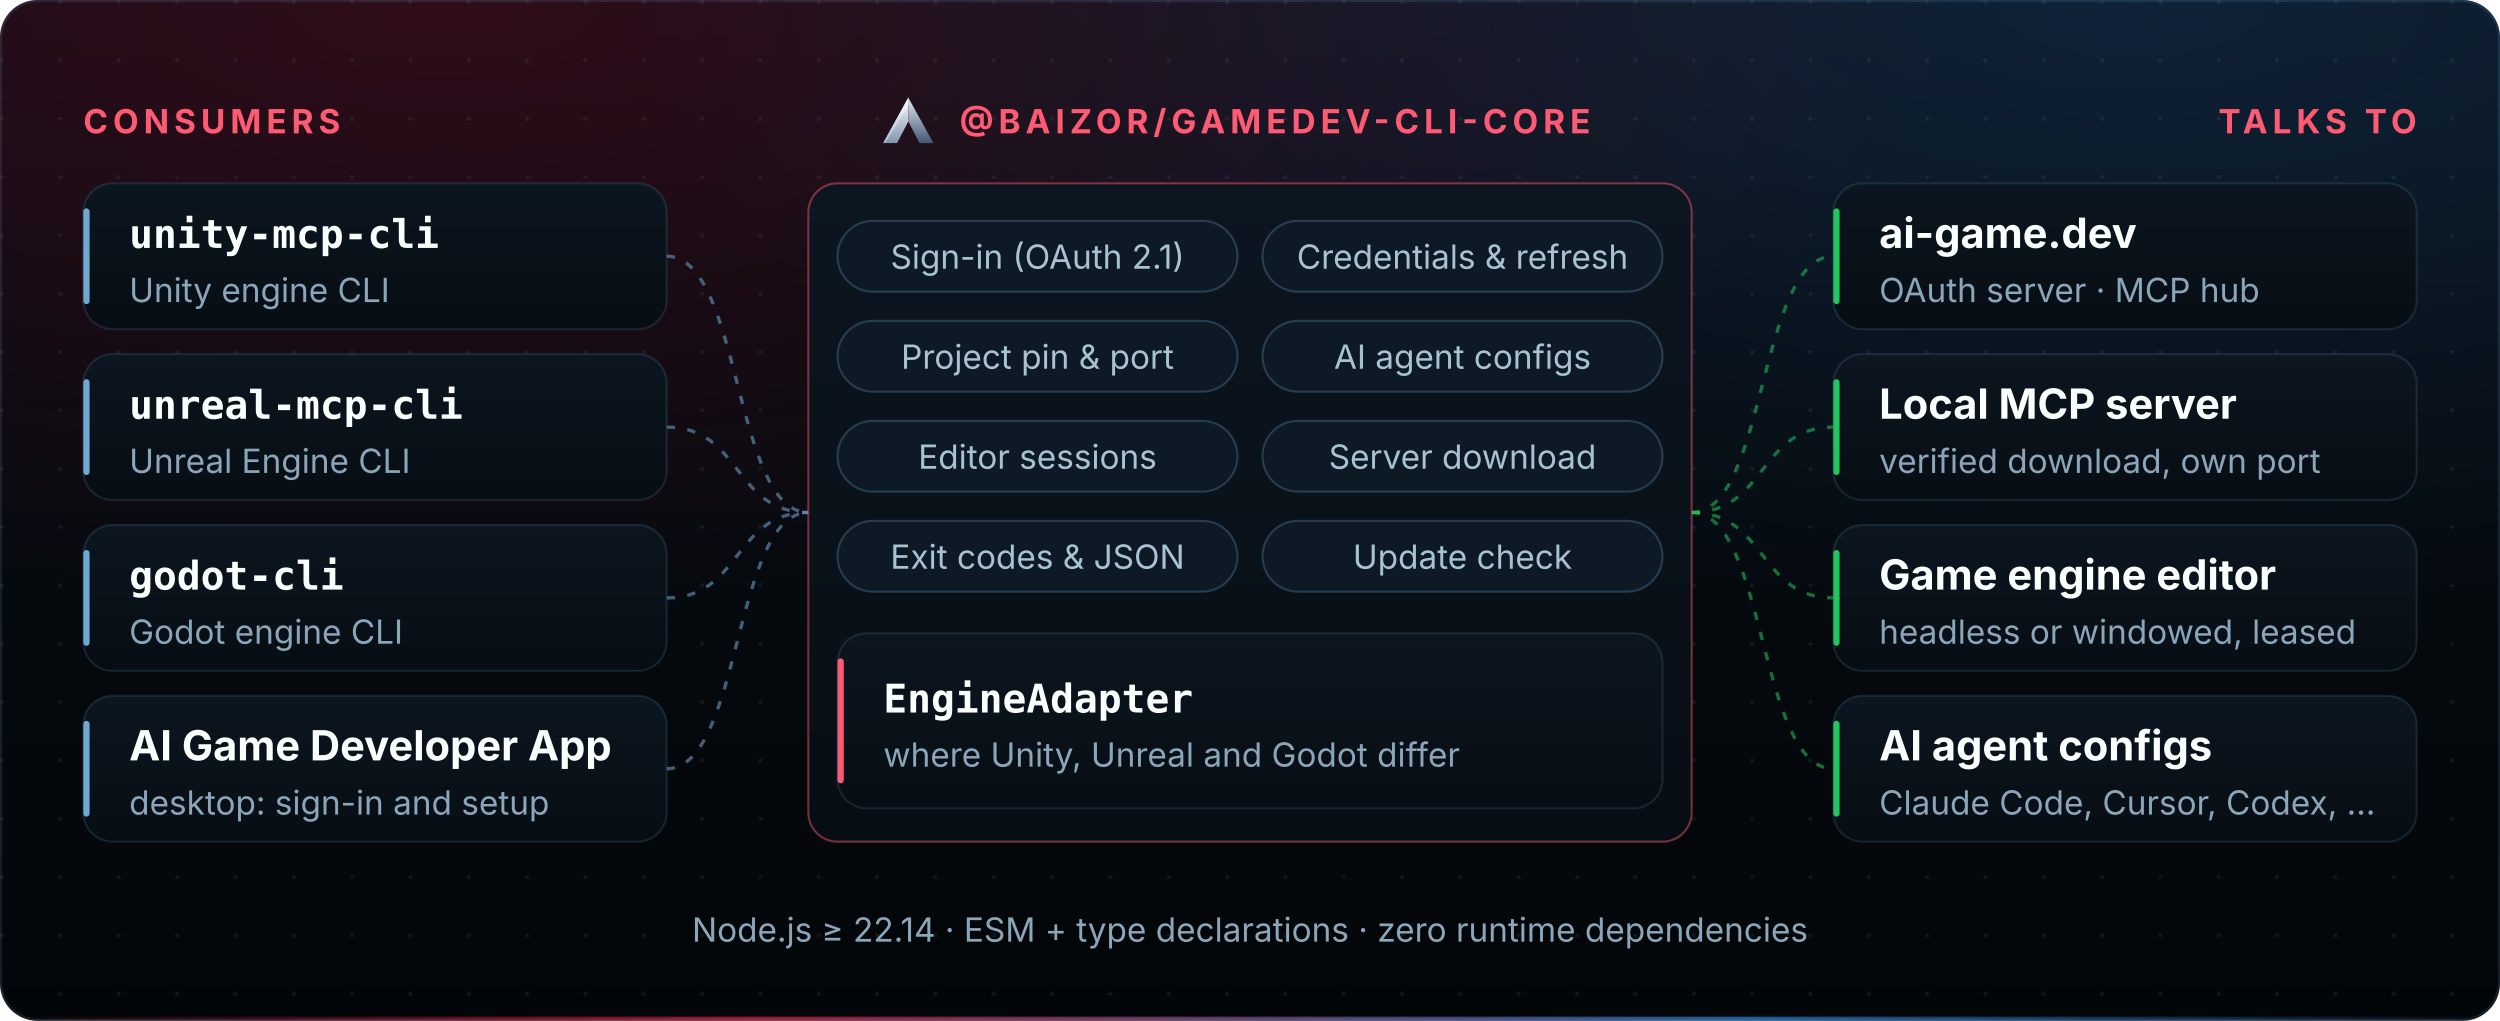
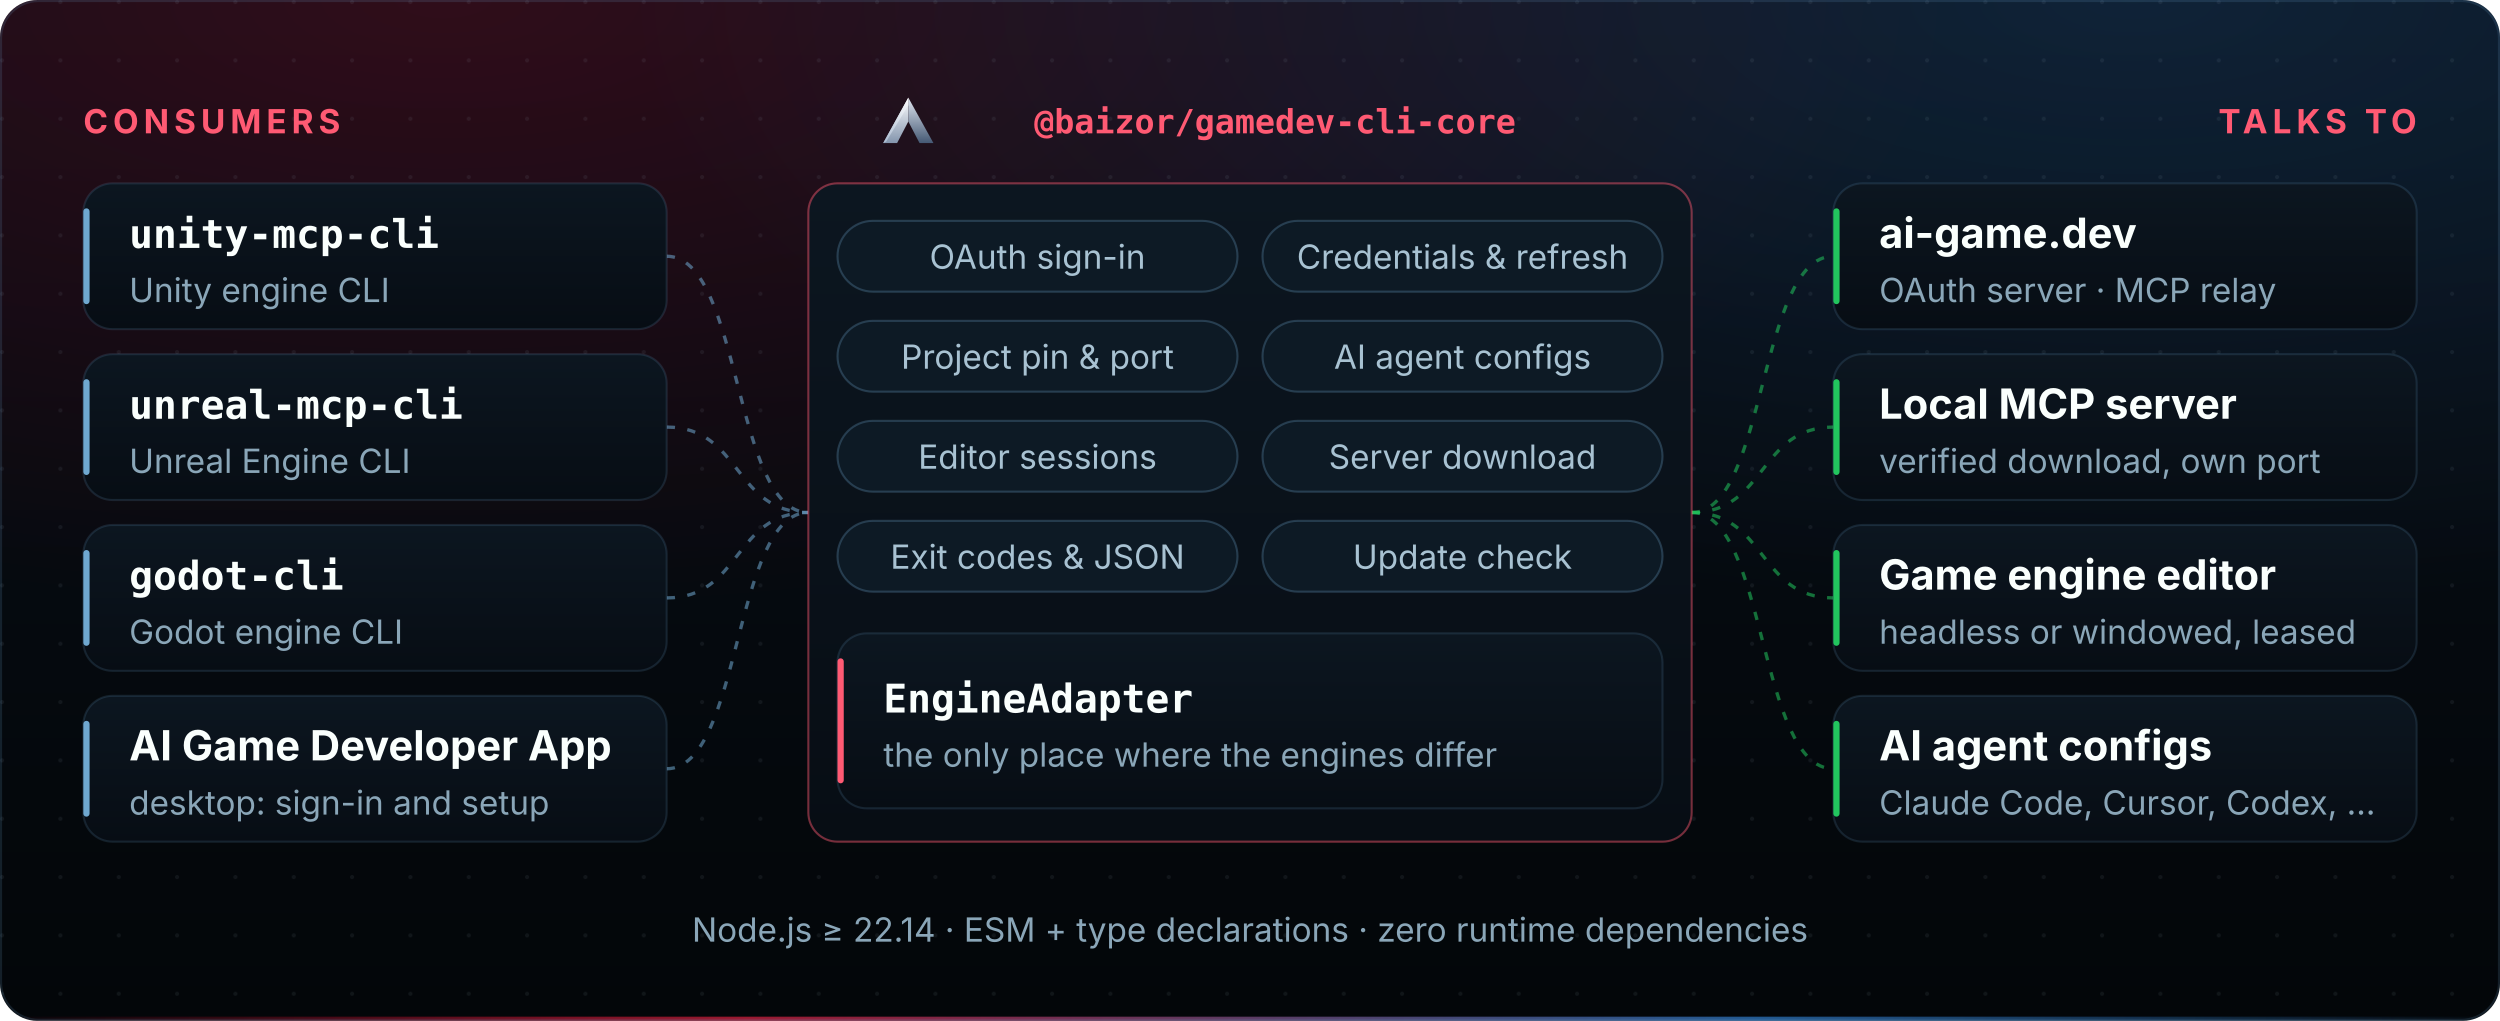
<svg xmlns="http://www.w3.org/2000/svg" width="1200" height="490" viewBox="0 0 1200 490" role="img" aria-label="Architecture: the engine CLIs and the App call cli-core, which talks to ai-game.dev, the local MCP server, the engine editor and AI agent configs">
  <defs>
    <linearGradient id="bg" x1="0" y1="0" x2="0" y2="1">
      <stop offset="0" stop-color="#080F17" />
      <stop offset="1" stop-color="#030609" />
    </linearGradient>
    <radialGradient id="hzR" cx="0.18" cy="0" r="0.6">
      <stop offset="0" stop-color="#FF002A" stop-opacity="0.16" />
      <stop offset="1" stop-color="#FF002A" stop-opacity="0" />
    </radialGradient>
    <radialGradient id="hzB" cx="0.85" cy="0" r="0.6">
      <stop offset="0" stop-color="#3B9BFF" stop-opacity="0.14" />
      <stop offset="1" stop-color="#3B9BFF" stop-opacity="0" />
    </radialGradient>
    <pattern id="dots" width="28" height="28" patternUnits="userSpaceOnUse">
      <circle cx="1" cy="1" r="1" fill="#A8C2D2" fill-opacity="0.08" />
    </pattern>
    <linearGradient id="rule" x1="0" y1="0" x2="1" y2="0">
      <stop offset="0" stop-color="#FF002A" stop-opacity="0" />
      <stop offset="0.3" stop-color="#FF2448" stop-opacity="0.6" />
      <stop offset="0.7" stop-color="#3B9BFF" stop-opacity="0.55" />
      <stop offset="1" stop-color="#3B9BFF" stop-opacity="0" />
    </linearGradient>
    <linearGradient id="card" x1="0" y1="0" x2="0" y2="1">
      <stop offset="0" stop-color="#0C1620" />
      <stop offset="1" stop-color="#070D14" />
    </linearGradient>
    <linearGradient id="logoL" gradientUnits="userSpaceOnUse" x1="512" y1="190" x2="512" y2="785">
      <stop offset="0" stop-color="#FFFFFF" />
      <stop offset="1" stop-color="#8395AD" />
    </linearGradient>
    <linearGradient id="logoR" gradientUnits="userSpaceOnUse" x1="512" y1="190" x2="512" y2="785">
      <stop offset="0" stop-color="#E1E8F1" />
      <stop offset="1" stop-color="#455974" />
    </linearGradient>
    <linearGradient id="logoB" gradientUnits="userSpaceOnUse" x1="512" y1="190" x2="512" y2="785">
      <stop offset="0" stop-color="#FFFFFF" />
      <stop offset="1" stop-color="#AABBD0" />
    </linearGradient>
    <radialGradient id="logoGlow">
      <stop offset="0" stop-color="#6FA8D0" stop-opacity=".18" />
      <stop offset="1" stop-color="#6FA8D0" stop-opacity="0" />
    </radialGradient>
    <linearGradient id="brand" x1="0" y1="0" x2="1" y2="1">
      <stop offset="0" stop-color="#FF5A73" />
      <stop offset="1" stop-color="#6FA8D0" />
    </linearGradient>
    <clipPath id="frame">
      <rect width="1200" height="490" rx="18" />
    </clipPath>
  </defs>
  <style>
    .s { font-family: Inter, 'Segoe UI', system-ui, -apple-system, Helvetica, Arial, sans-serif; } .m { font-family: 'JetBrains Mono', 'Cascadia Code', Consolas, Menlo, monospace; white-space: pre; }
    .pulse { animation: pulse 3.2s ease-in-out infinite; transform-box: fill-box; transform-origin: center; }
    @keyframes pulse { 0%,100% { opacity: .85; transform: scale(1); } 50% { opacity: 1; transform: scale(1.04); } }
    .spin { animation: spin 40s linear infinite; transform-box: fill-box; transform-origin: center; }
    .spin.r { animation-duration: 60s; animation-direction: reverse; }
    @keyframes spin { to { transform: rotate(360deg); } }
    .blink { animation: blink 1.1s steps(1) infinite; } @keyframes blink { 50% { opacity: 0; } }
+ 
+     .gl { pointer-events: none; }
+     .gl-r { fill: #FF2448; opacity: 0; animation: glr 2.8s steps(1) infinite; }
+     .gl-c { fill: #2EE6FF; opacity: 0; animation: glc 2.8s steps(1) infinite; }
+     .gl-s { opacity: 0; animation: gls 2.8s steps(1) infinite; }
+     .gl-base { animation: glb 2.8s steps(1) infinite; }
+     @keyframes glr { 0% { opacity:.75; transform:translate(-2px,0) } 6% { transform:translate(-4px,1px) } 9% { transform:translate(-1px,-1px) }
+       12% { opacity:.55; transform:translate(-2px,0) } 40% { opacity:.85; transform:translate(-6px,1px) } 43% { transform:translate(3px,-1px) }
+       46% { opacity:.55; transform:translate(-2px,0) } 72% { opacity:.9; transform:translate(-5px,2px) } 75% { transform:translate(-1px,0) } 78% { opacity:.6; transform:translate(-2px,0) } }
+     @keyframes glc { 0% { opacity:.7; transform:translate(2px,0) } 6% { transform:translate(4px,-1px) } 9% { transform:translate(1px,1px) }
+       12% { opacity:.5; transform:translate(2px,0) } 40% { opacity:.85; transform:translate(6px,-1px) } 43% { transform:translate(-3px,1px) }
+       46% { opacity:.5; transform:translate(2px,0) } 72% { opacity:.9; transform:translate(5px,-2px) } 75% { transform:translate(1px,0) } 78% { opacity:.55; transform:translate(2px,0) } }
+     @keyframes gls { 0%,39%,47%,71%,79%,100% { opacity:0; transform:none } 40% { opacity:1; transform:translate(9px,0) } 43% { opacity:1; transform:translate(-7px,0) }
+       72% { opacity:1; transform:translate(-10px,0) } 75% { opacity:1; transform:translate(6px,0) } }
+     @keyframes glb { 0%,100% { transform:none } 40% { transform:translate(1px,0) } 43% { transform:translate(-1px,0) } 46% { transform:none }
+       72% { transform:translate(-1px,1px) } 75% { transform:none } }
    
    @media (prefers-reduced-motion: reduce) { * { animation: none !important; } }
  </style>
  <g clip-path="url(#frame)">
    <rect width="1200" height="490" fill="url(#bg)" />
    <rect width="1200" height="490" fill="url(#hzR)" />
    <rect width="1200" height="490" fill="url(#hzB)" />
    <rect width="1200" height="490" fill="url(#dots)" />
    <text x="40" y="64" text-anchor="start" class="s" font-size="16" font-weight="700" letter-spacing="2.4" fill="#FF5A73">CONSUMERS</text>
    <g transform="translate(417.10 39.72) scale(0.0369)">
      <path d="M512 194 L512 504 L366 785 L185 785 Z" fill="url(#logoL)" />
      <path d="M512 194 L839 785 L658 785 L512 504 Z" fill="url(#logoR)" />
      <path d="M512 194 L512 294 L223 767 L185 785 Z" fill="url(#logoB)" />
    </g>
-     <text x="612" y="64" text-anchor="middle" class="s" font-size="16" font-weight="700" letter-spacing="2.4" fill="#FF5A73">@BAIZOR/GAMEDEV-CLI-CORE</text>
+     <text x="612" y="64" text-anchor="middle" class="m" font-size="16" font-weight="700" fill="#FF5A73">@baizor/gamedev-cli-core</text>
    <text x="1160" y="64" text-anchor="end" class="s" font-size="16" font-weight="700" letter-spacing="2.4" fill="#FF5A73">TALKS TO</text>
    <path id="w5" d="M320 123 C356 123 352 246 388 246" fill="none" stroke="#6FA8D0" stroke-opacity=".55" stroke-width="1.6" stroke-dasharray="4 6" />
    <circle r="4" fill="#6FA8D0">
      <animateMotion dur="2.4s" begin="-0.0s" repeatCount="indefinite">
        <mpath href="#w5" />
      </animateMotion>
    </circle>
    <rect x="40" y="88" width="280" height="70" rx="14" fill="url(#card)" stroke="rgba(111,168,208,0.16)" />
    <rect x="40" y="100" width="3" height="46" rx="1.5" fill="#6FA8D0" />
    <text x="62" y="119.0" class="m" font-size="19" font-weight="700" fill="#FAFFFD">unity-mcp-cli</text>
    <text x="62" y="145.0" class="s" font-size="16" fill="#8AA6B8">Unity engine CLI</text>
    <path id="w6" d="M320 205 C356 205 352 246 388 246" fill="none" stroke="#6FA8D0" stroke-opacity=".55" stroke-width="1.6" stroke-dasharray="4 6" />
    <circle r="4" fill="#6FA8D0">
      <animateMotion dur="2.4s" begin="-0.6s" repeatCount="indefinite">
        <mpath href="#w6" />
      </animateMotion>
    </circle>
    <rect x="40" y="170" width="280" height="70" rx="14" fill="url(#card)" stroke="rgba(111,168,208,0.16)" />
    <rect x="40" y="182" width="3" height="46" rx="1.5" fill="#6FA8D0" />
    <text x="62" y="201.0" class="m" font-size="19" font-weight="700" fill="#FAFFFD">unreal-mcp-cli</text>
    <text x="62" y="227.0" class="s" font-size="16" fill="#8AA6B8">Unreal Engine CLI</text>
    <path id="w7" d="M320 287 C356 287 352 246 388 246" fill="none" stroke="#6FA8D0" stroke-opacity=".55" stroke-width="1.6" stroke-dasharray="4 6" />
    <circle r="4" fill="#6FA8D0">
      <animateMotion dur="2.4s" begin="-1.2s" repeatCount="indefinite">
        <mpath href="#w7" />
      </animateMotion>
    </circle>
    <rect x="40" y="252" width="280" height="70" rx="14" fill="url(#card)" stroke="rgba(111,168,208,0.16)" />
    <rect x="40" y="264" width="3" height="46" rx="1.5" fill="#6FA8D0" />
    <text x="62" y="283.0" class="m" font-size="19" font-weight="700" fill="#FAFFFD">godot-cli</text>
    <text x="62" y="309.0" class="s" font-size="16" fill="#8AA6B8">Godot engine CLI</text>
    <path id="w8" d="M320 369 C356 369 352 246 388 246" fill="none" stroke="#6FA8D0" stroke-opacity=".55" stroke-width="1.6" stroke-dasharray="4 6" />
    <circle r="4" fill="#6FA8D0">
      <animateMotion dur="2.4s" begin="-1.8s" repeatCount="indefinite">
        <mpath href="#w8" />
      </animateMotion>
    </circle>
    <rect x="40" y="334" width="280" height="70" rx="14" fill="url(#card)" stroke="rgba(111,168,208,0.16)" />
    <rect x="40" y="346" width="3" height="46" rx="1.5" fill="#6FA8D0" />
    <text x="62" y="365.0" class="s" font-size="20" font-weight="700" fill="#FAFFFD">AI Game Developer App</text>
    <text x="62" y="391.0" class="s" font-size="16" fill="#8AA6B8">desktop: sign-in and setup</text>
    <path id="w9" d="M812 246 C848 246 844 123 880 123" fill="none" stroke="#22C55E" stroke-opacity=".55" stroke-width="1.6" stroke-dasharray="4 6" />
    <circle r="4" fill="#22C55E">
      <animateMotion dur="2.4s" begin="-0.0s" repeatCount="indefinite">
        <mpath href="#w9" />
      </animateMotion>
    </circle>
    <rect x="880" y="88" width="280" height="70" rx="14" fill="url(#card)" stroke="rgba(111,168,208,0.16)" />
    <rect x="880" y="100" width="3" height="46" rx="1.5" fill="#22C55E" />
    <text x="902" y="119.0" class="s" font-size="20" font-weight="700" fill="#FAFFFD">ai-game.dev</text>
-     <text x="902" y="145.0" class="s" font-size="16" fill="#8AA6B8">OAuth server · MCP hub</text>
+     <text x="902" y="145.0" class="s" font-size="16" fill="#8AA6B8">OAuth server · MCP relay</text>
    <path id="w10" d="M812 246 C848 246 844 205 880 205" fill="none" stroke="#22C55E" stroke-opacity=".55" stroke-width="1.6" stroke-dasharray="4 6" />
    <circle r="4" fill="#22C55E">
      <animateMotion dur="2.4s" begin="-0.6s" repeatCount="indefinite">
        <mpath href="#w10" />
      </animateMotion>
    </circle>
    <rect x="880" y="170" width="280" height="70" rx="14" fill="url(#card)" stroke="rgba(111,168,208,0.16)" />
    <rect x="880" y="182" width="3" height="46" rx="1.5" fill="#22C55E" />
    <text x="902" y="201.0" class="s" font-size="20" font-weight="700" fill="#FAFFFD">Local MCP server</text>
    <text x="902" y="227.0" class="s" font-size="16" fill="#8AA6B8">verified download, own port</text>
    <path id="w11" d="M812 246 C848 246 844 287 880 287" fill="none" stroke="#22C55E" stroke-opacity=".55" stroke-width="1.6" stroke-dasharray="4 6" />
    <circle r="4" fill="#22C55E">
      <animateMotion dur="2.4s" begin="-1.2s" repeatCount="indefinite">
        <mpath href="#w11" />
      </animateMotion>
    </circle>
    <rect x="880" y="252" width="280" height="70" rx="14" fill="url(#card)" stroke="rgba(111,168,208,0.16)" />
    <rect x="880" y="264" width="3" height="46" rx="1.5" fill="#22C55E" />
    <text x="902" y="283.0" class="s" font-size="20" font-weight="700" fill="#FAFFFD">Game engine editor</text>
    <text x="902" y="309.0" class="s" font-size="16" fill="#8AA6B8">headless or windowed, leased</text>
    <path id="w12" d="M812 246 C848 246 844 369 880 369" fill="none" stroke="#22C55E" stroke-opacity=".55" stroke-width="1.6" stroke-dasharray="4 6" />
    <circle r="4" fill="#22C55E">
      <animateMotion dur="2.4s" begin="-1.8s" repeatCount="indefinite">
        <mpath href="#w12" />
      </animateMotion>
    </circle>
    <rect x="880" y="334" width="280" height="70" rx="14" fill="url(#card)" stroke="rgba(111,168,208,0.16)" />
    <rect x="880" y="346" width="3" height="46" rx="1.5" fill="#22C55E" />
    <text x="902" y="365.0" class="s" font-size="20" font-weight="700" fill="#FAFFFD">AI agent configs</text>
    <text x="902" y="391.0" class="s" font-size="16" fill="#8AA6B8">Claude Code, Cursor, Codex, …</text>
    <rect x="388" y="88" width="424" height="316" rx="14" fill="url(#card)" stroke="#FF5A73" stroke-opacity=".45" />
    <g transform="translate(402 106)">
      <rect width="192" height="34" rx="17" fill="#0D1A25" stroke="rgba(111,168,208,0.45)" stroke-opacity=".6" />
-       <text x="96.0" y="23" text-anchor="middle" class="s" font-size="16" fill="#A8C2D2">Sign-in (OAuth 2.1)</text>
+       <text x="96.0" y="23" text-anchor="middle" class="s" font-size="16" fill="#A8C2D2">OAuth sign-in</text>
    </g>
    <g transform="translate(606 106)">
      <rect width="192" height="34" rx="17" fill="#0D1A25" stroke="rgba(111,168,208,0.45)" stroke-opacity=".6" />
      <text x="96.0" y="23" text-anchor="middle" class="s" font-size="16" fill="#A8C2D2">Credentials &amp; refresh</text>
    </g>
    <g transform="translate(402 154)">
      <rect width="192" height="34" rx="17" fill="#0D1A25" stroke="rgba(111,168,208,0.45)" stroke-opacity=".6" />
      <text x="96.0" y="23" text-anchor="middle" class="s" font-size="16" fill="#A8C2D2">Project pin &amp; port</text>
    </g>
    <g transform="translate(606 154)">
      <rect width="192" height="34" rx="17" fill="#0D1A25" stroke="rgba(111,168,208,0.45)" stroke-opacity=".6" />
      <text x="96.0" y="23" text-anchor="middle" class="s" font-size="16" fill="#A8C2D2">AI agent configs</text>
    </g>
    <g transform="translate(402 202)">
      <rect width="192" height="34" rx="17" fill="#0D1A25" stroke="rgba(111,168,208,0.45)" stroke-opacity=".6" />
      <text x="96.0" y="23" text-anchor="middle" class="s" font-size="16" fill="#A8C2D2">Editor sessions</text>
    </g>
    <g transform="translate(606 202)">
      <rect width="192" height="34" rx="17" fill="#0D1A25" stroke="rgba(111,168,208,0.45)" stroke-opacity=".6" />
      <text x="96.0" y="23" text-anchor="middle" class="s" font-size="16" fill="#A8C2D2">Server download</text>
    </g>
    <g transform="translate(402 250)">
      <rect width="192" height="34" rx="17" fill="#0D1A25" stroke="rgba(111,168,208,0.45)" stroke-opacity=".6" />
      <text x="96.0" y="23" text-anchor="middle" class="s" font-size="16" fill="#A8C2D2">Exit codes &amp; JSON</text>
    </g>
    <g transform="translate(606 250)">
      <rect width="192" height="34" rx="17" fill="#0D1A25" stroke="rgba(111,168,208,0.45)" stroke-opacity=".6" />
      <text x="96.0" y="23" text-anchor="middle" class="s" font-size="16" fill="#A8C2D2">Update check</text>
    </g>
    <rect x="402" y="304" width="396" height="84" rx="14" fill="url(#card)" stroke="rgba(111,168,208,0.16)" />
    <rect x="402" y="316" width="3" height="60" rx="1.5" fill="#FF5A73" />
    <text x="424" y="342.0" class="m" font-size="19" font-weight="700" fill="#FAFFFD">EngineAdapter</text>
-     <text x="424" y="368.0" class="s" font-size="16" fill="#8AA6B8">where Unity, Unreal and Godot differ</text>
+     <text x="424" y="368.0" class="s" font-size="16" fill="#8AA6B8">the only place where the engines differ</text>
    <text x="600" y="452" text-anchor="middle" class="s" font-size="16" fill="#8AA6B8">Node.js ≥ 22.14 · ESM + type declarations · zero runtime dependencies</text>
    <rect x="0" y="488" width="1200" height="2" fill="url(#rule)" />
  </g>
  <rect x=".5" y=".5" width="1199" height="489" rx="18" fill="none" stroke="rgba(111,168,208,0.16)" />
</svg>
